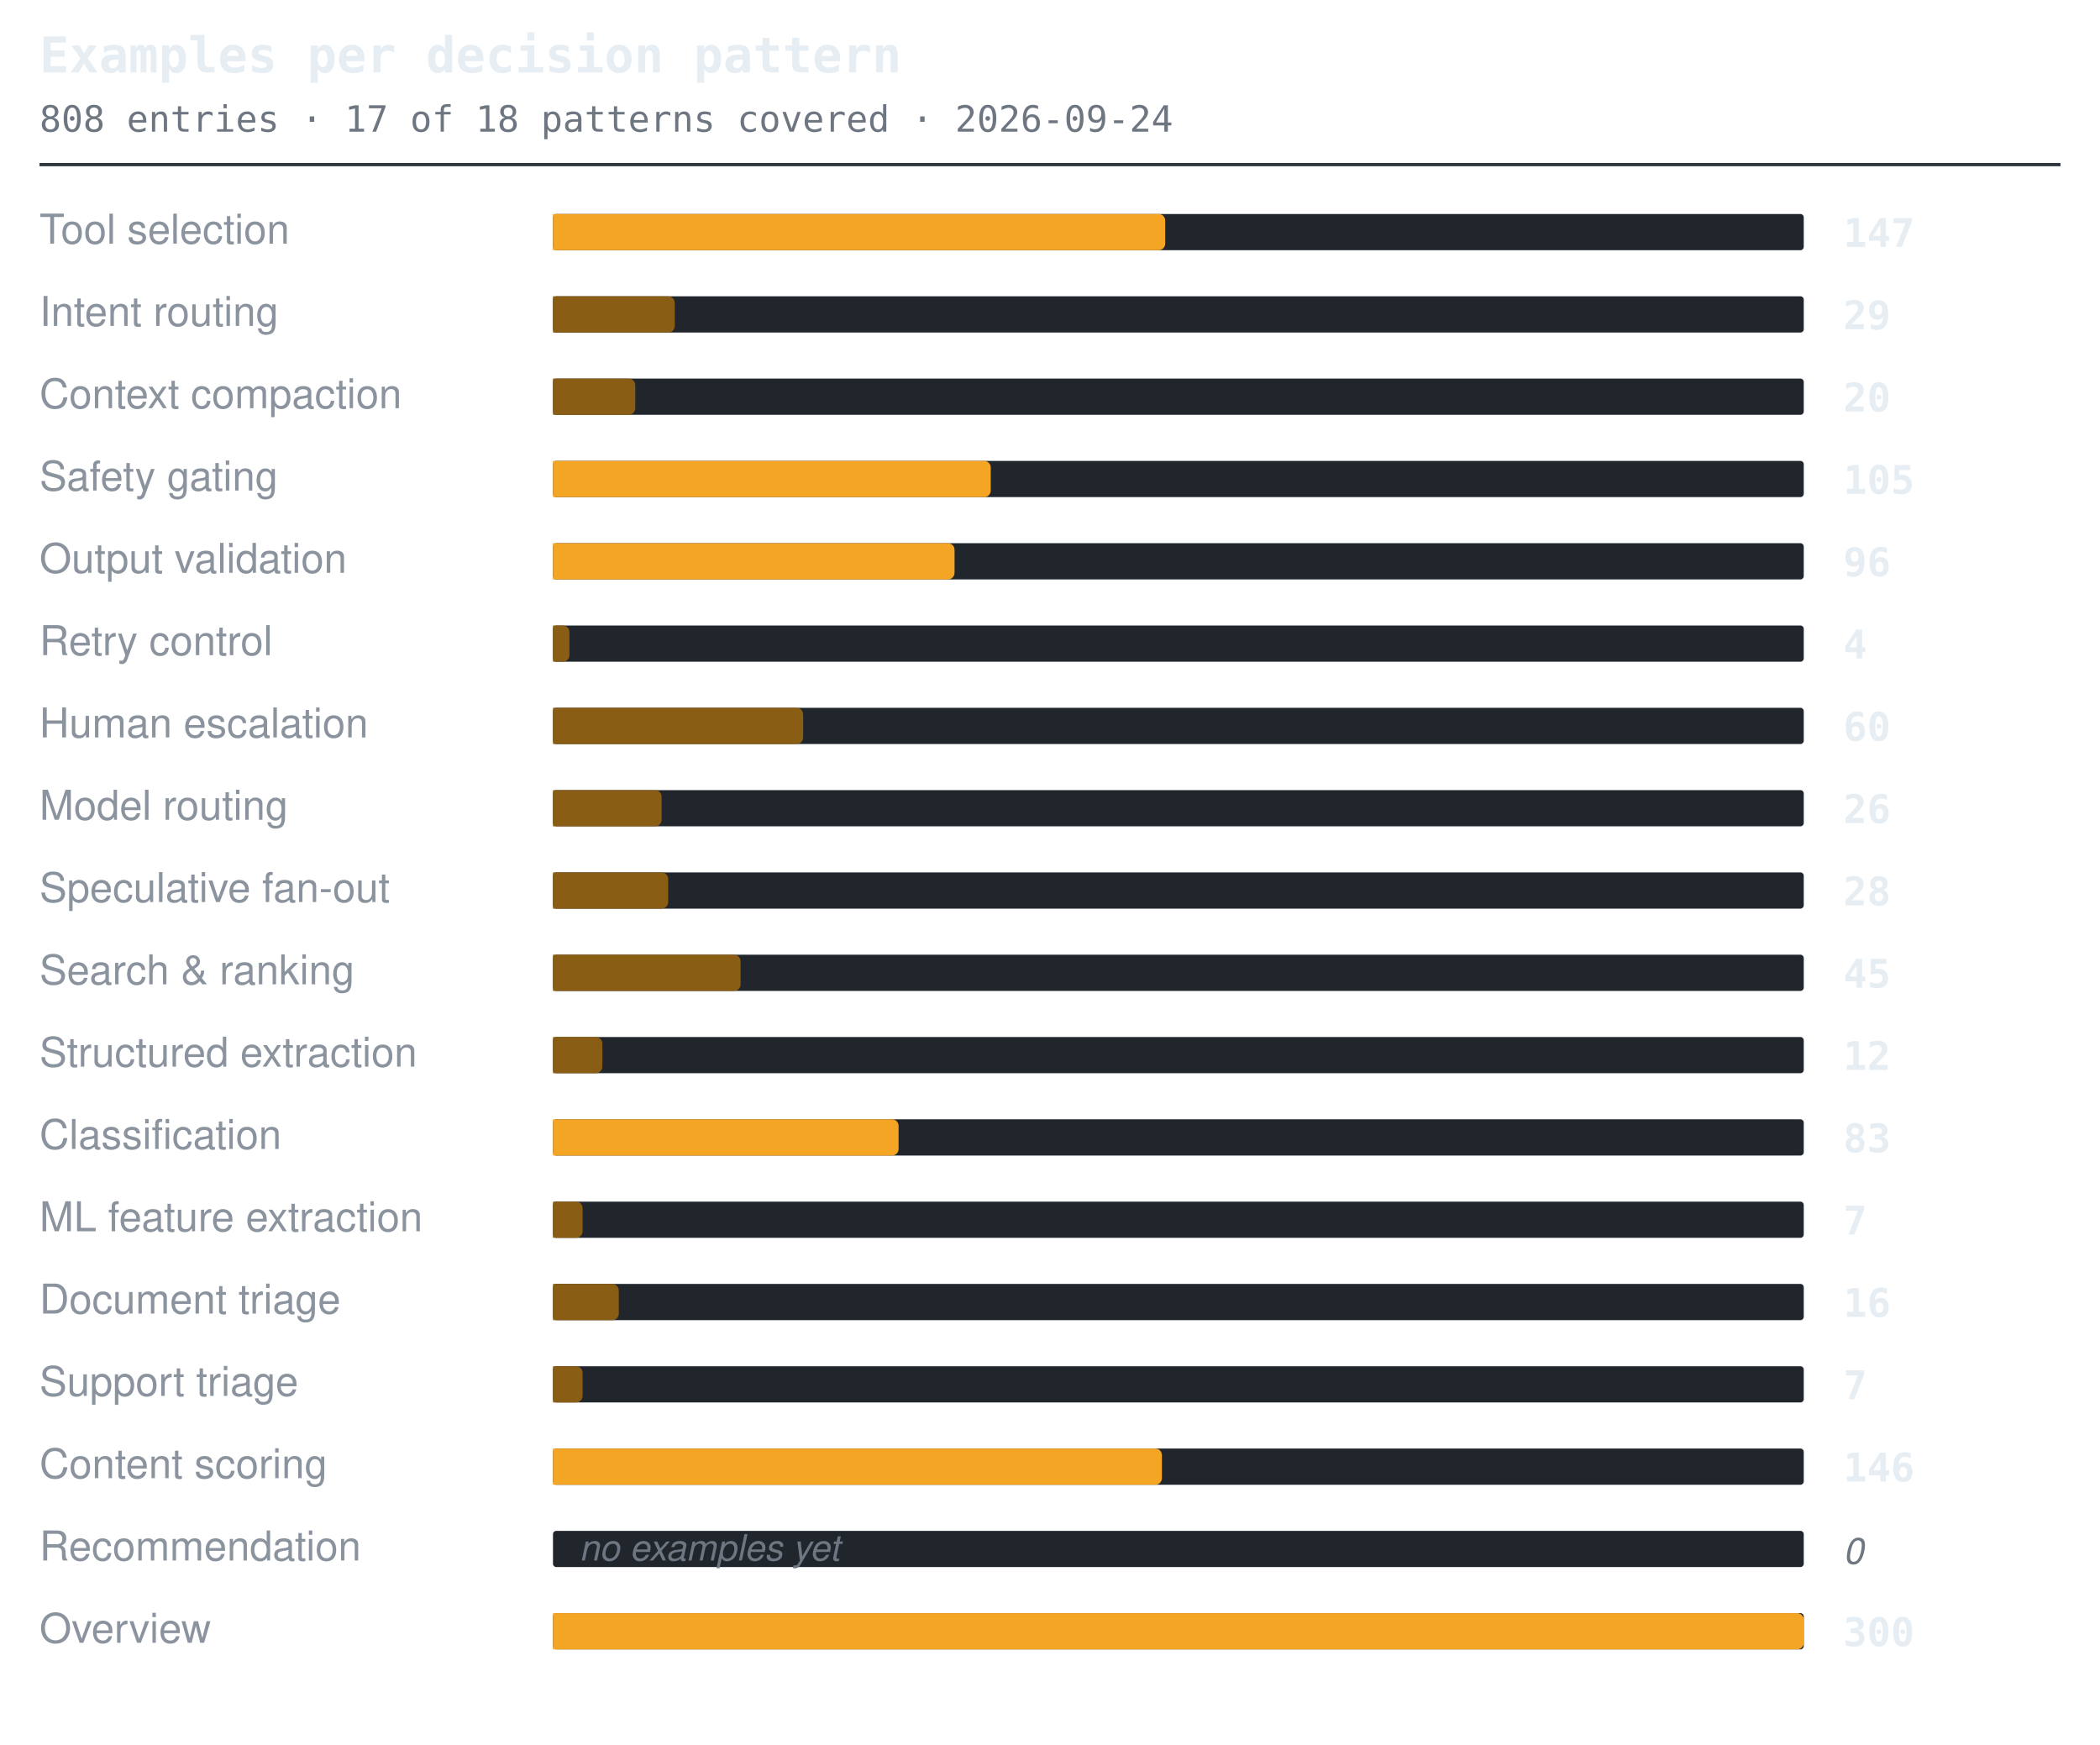
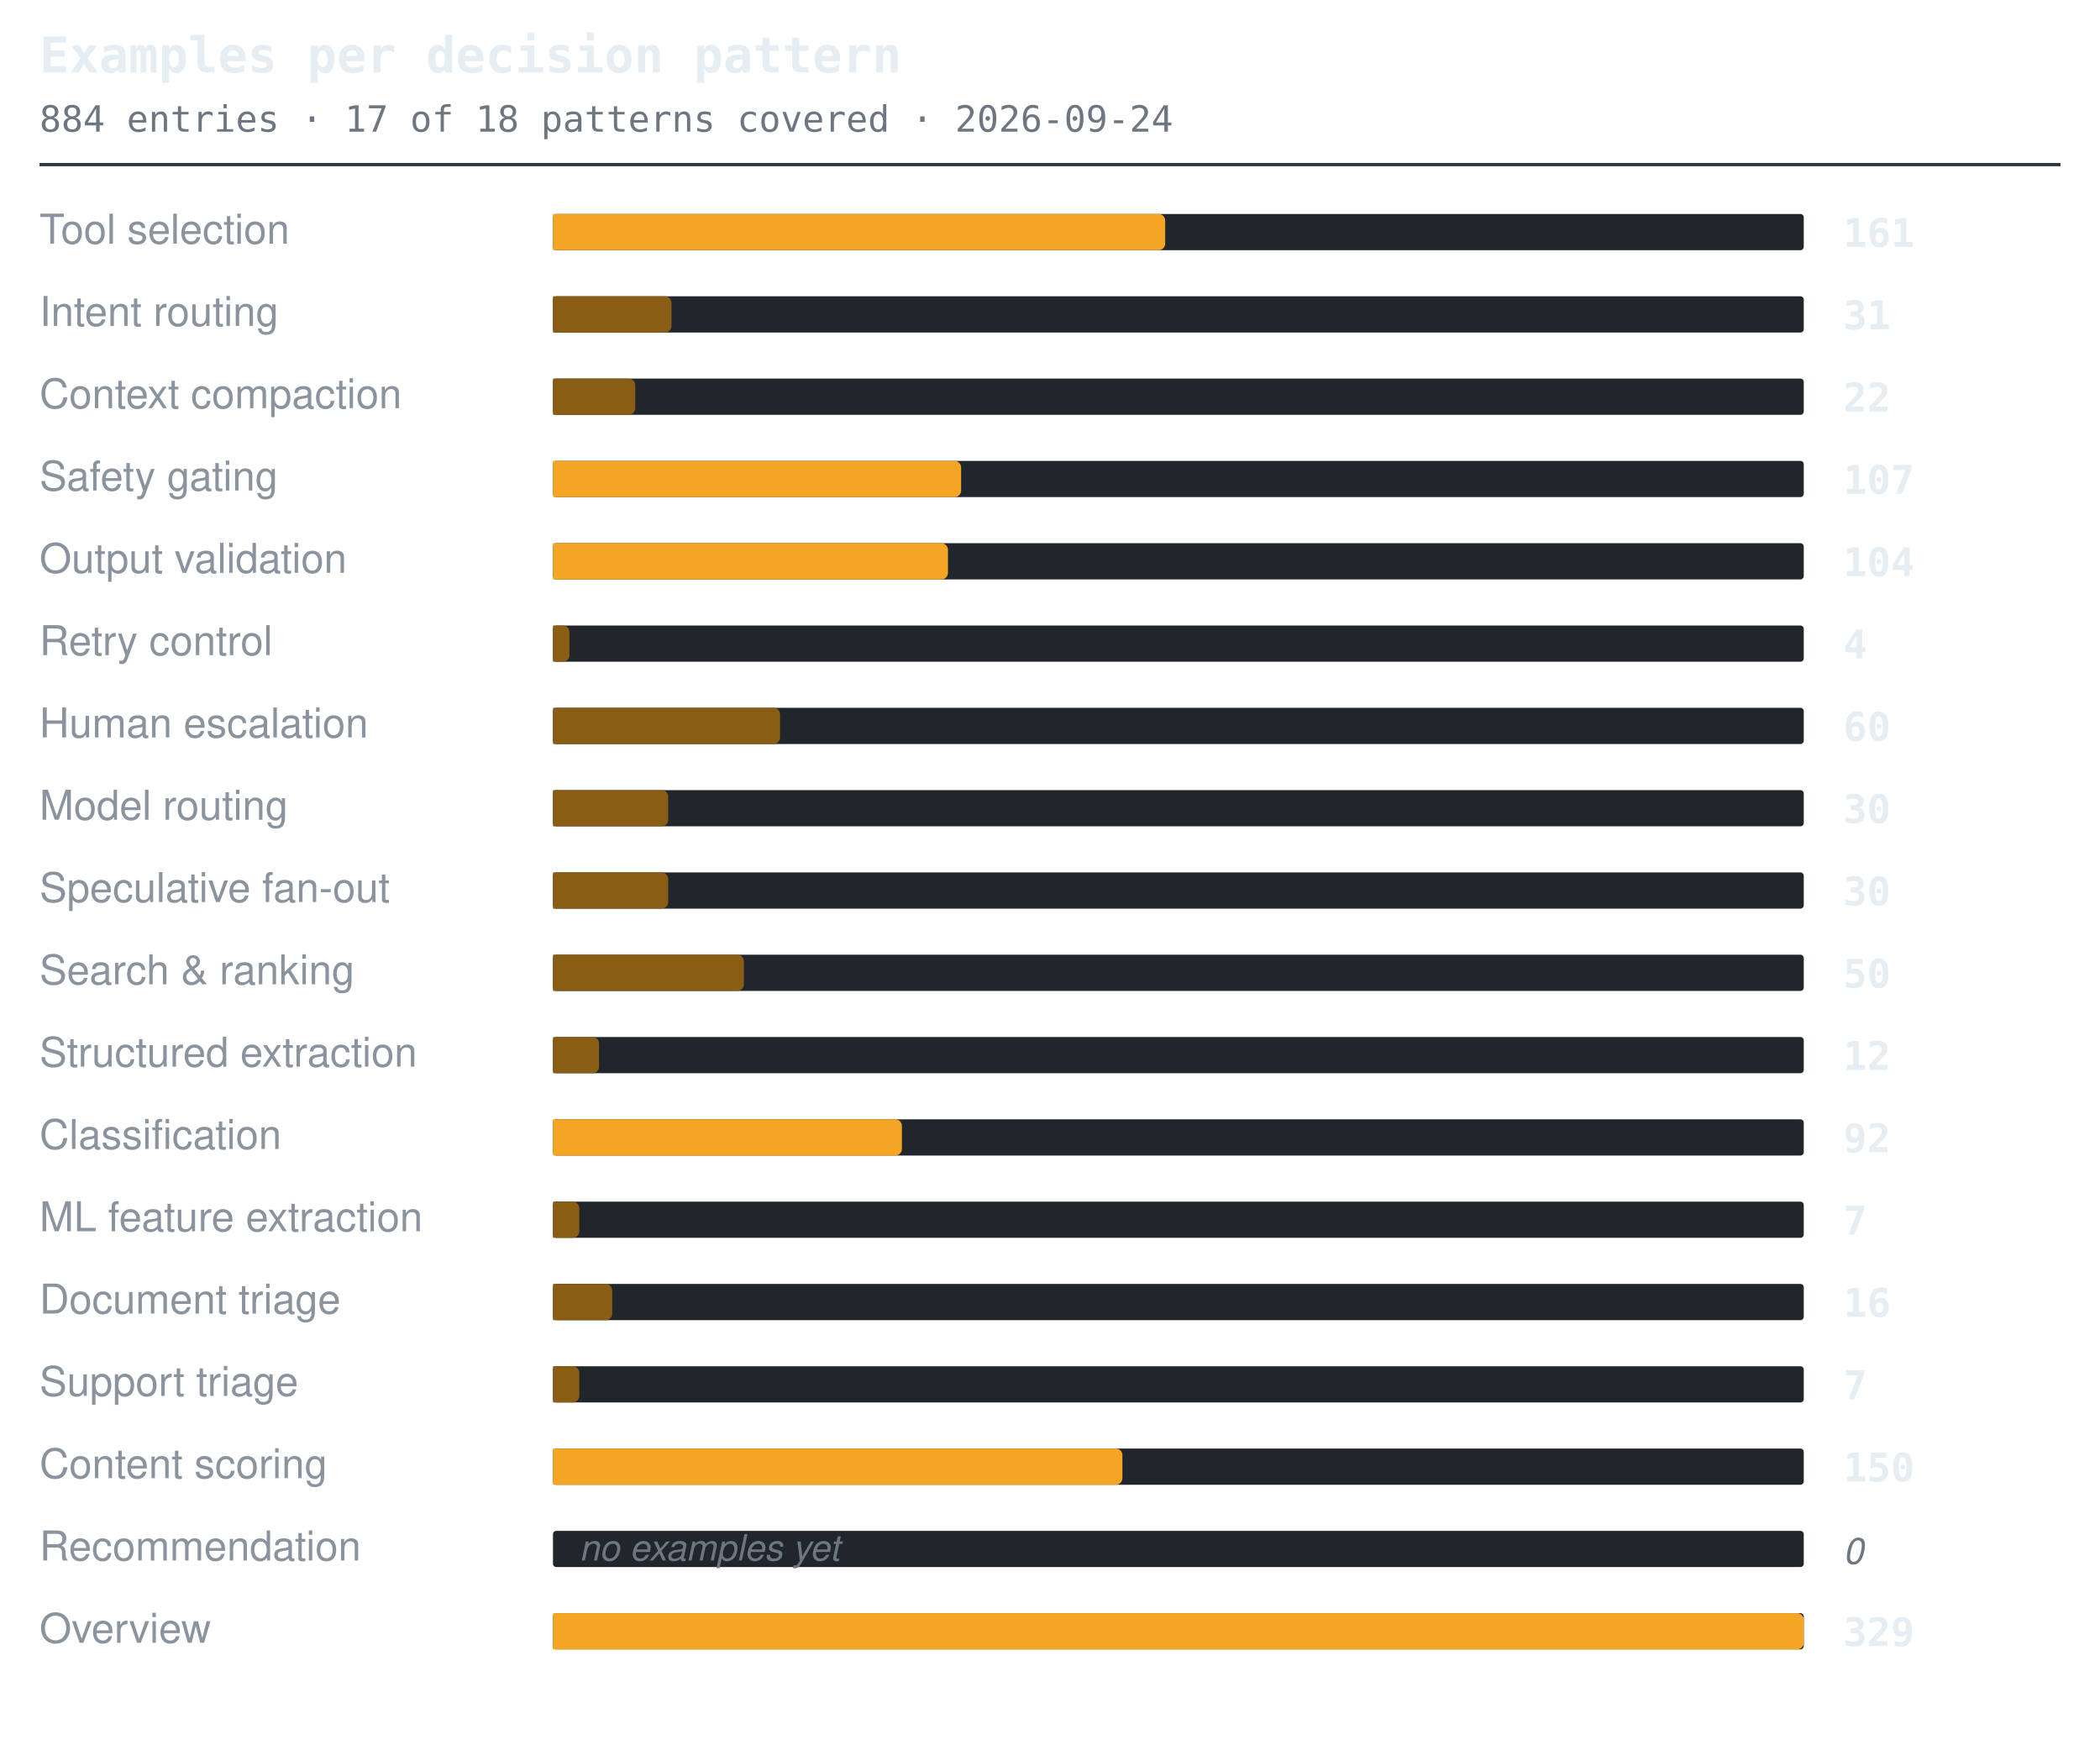
<svg xmlns="http://www.w3.org/2000/svg" width="638" height="530" viewBox="0 0 638 530" role="img" aria-label="Examples per decision pattern">
  <style>.t{font:600 15px ui-monospace,SFMono-Regular,'SF Mono',Menlo,Consolas,monospace;fill:#e6edf3}.s{font:11px ui-monospace,SFMono-Regular,'SF Mono',Menlo,Consolas,monospace;fill:#6e7681}.l{font:12.5px -apple-system,BlinkMacSystemFont,'Segoe UI',Helvetica,Arial,sans-serif;fill:#8b949e}.n{font:600 12px ui-monospace,SFMono-Regular,'SF Mono',Menlo,Consolas,monospace;fill:#e6edf3}.g{font:italic 11px -apple-system,BlinkMacSystemFont,'Segoe UI',Helvetica,Arial,sans-serif;fill:#6e7681}</style>
  <text x="12" y="22" class="t">Examples per decision pattern</text>
-   <text x="12" y="40" class="s">808 entries · 17 of 18 patterns covered · 2026-09-24</text>
+   <text x="12" y="40" class="s">884 entries · 17 of 18 patterns covered · 2026-09-24</text>
  <line x1="12" y1="50" x2="626" y2="50" stroke="#30363d" stroke-width="1" />
  <text x="12" y="74" class="l">Tool selection</text>
  <rect x="168" y="65" width="380" height="11" rx="1" fill="#21262d" />
  <path d="M168 65h184a2 2 0 0 1 2 2v7a2 2 0 0 1-2 2h-184z" fill="#f5a524" />
-   <text x="560" y="75" class="n">147</text>
+   <text x="560" y="75" class="n">161</text>
  <text x="12" y="99" class="l">Intent routing</text>
  <rect x="168" y="90" width="380" height="11" rx="1" fill="#21262d" />
-   <path d="M168 90h35a2 2 0 0 1 2 2v7a2 2 0 0 1-2 2h-35z" fill="#8a5d14" />
-   <text x="560" y="100" class="n">29</text>
+   <path d="M168 90h34a2 2 0 0 1 2 2v7a2 2 0 0 1-2 2h-34z" fill="#8a5d14" />
+   <text x="560" y="100" class="n">31</text>
  <text x="12" y="124" class="l">Context compaction</text>
  <rect x="168" y="115" width="380" height="11" rx="1" fill="#21262d" />
  <path d="M168 115h23a2 2 0 0 1 2 2v7a2 2 0 0 1-2 2h-23z" fill="#8a5d14" />
-   <text x="560" y="125" class="n">20</text>
+   <text x="560" y="125" class="n">22</text>
  <text x="12" y="149" class="l">Safety gating</text>
  <rect x="168" y="140" width="380" height="11" rx="1" fill="#21262d" />
-   <path d="M168 140h131a2 2 0 0 1 2 2v7a2 2 0 0 1-2 2h-131z" fill="#f5a524" />
-   <text x="560" y="150" class="n">105</text>
+   <path d="M168 140h122a2 2 0 0 1 2 2v7a2 2 0 0 1-2 2h-122z" fill="#f5a524" />
+   <text x="560" y="150" class="n">107</text>
  <text x="12" y="174" class="l">Output validation</text>
  <rect x="168" y="165" width="380" height="11" rx="1" fill="#21262d" />
-   <path d="M168 165h120a2 2 0 0 1 2 2v7a2 2 0 0 1-2 2h-120z" fill="#f5a524" />
-   <text x="560" y="175" class="n">96</text>
+   <path d="M168 165h118a2 2 0 0 1 2 2v7a2 2 0 0 1-2 2h-118z" fill="#f5a524" />
+   <text x="560" y="175" class="n">104</text>
  <text x="12" y="199" class="l">Retry control</text>
  <rect x="168" y="190" width="380" height="11" rx="1" fill="#21262d" />
  <path d="M168 190h3a2 2 0 0 1 2 2v7a2 2 0 0 1-2 2h-3z" fill="#8a5d14" />
  <text x="560" y="200" class="n">4</text>
  <text x="12" y="224" class="l">Human escalation</text>
  <rect x="168" y="215" width="380" height="11" rx="1" fill="#21262d" />
-   <path d="M168 215h74a2 2 0 0 1 2 2v7a2 2 0 0 1-2 2h-74z" fill="#8a5d14" />
+   <path d="M168 215h67a2 2 0 0 1 2 2v7a2 2 0 0 1-2 2h-67z" fill="#8a5d14" />
  <text x="560" y="225" class="n">60</text>
  <text x="12" y="249" class="l">Model routing</text>
  <rect x="168" y="240" width="380" height="11" rx="1" fill="#21262d" />
-   <path d="M168 240h31a2 2 0 0 1 2 2v7a2 2 0 0 1-2 2h-31z" fill="#8a5d14" />
-   <text x="560" y="250" class="n">26</text>
+   <path d="M168 240h33a2 2 0 0 1 2 2v7a2 2 0 0 1-2 2h-33z" fill="#8a5d14" />
+   <text x="560" y="250" class="n">30</text>
  <text x="12" y="274" class="l">Speculative fan-out</text>
  <rect x="168" y="265" width="380" height="11" rx="1" fill="#21262d" />
  <path d="M168 265h33a2 2 0 0 1 2 2v7a2 2 0 0 1-2 2h-33z" fill="#8a5d14" />
-   <text x="560" y="275" class="n">28</text>
+   <text x="560" y="275" class="n">30</text>
  <text x="12" y="299" class="l">Search &amp; ranking</text>
  <rect x="168" y="290" width="380" height="11" rx="1" fill="#21262d" />
-   <path d="M168 290h55a2 2 0 0 1 2 2v7a2 2 0 0 1-2 2h-55z" fill="#8a5d14" />
-   <text x="560" y="300" class="n">45</text>
+   <path d="M168 290h56a2 2 0 0 1 2 2v7a2 2 0 0 1-2 2h-56z" fill="#8a5d14" />
+   <text x="560" y="300" class="n">50</text>
  <text x="12" y="324" class="l">Structured extraction</text>
  <rect x="168" y="315" width="380" height="11" rx="1" fill="#21262d" />
-   <path d="M168 315h13a2 2 0 0 1 2 2v7a2 2 0 0 1-2 2h-13z" fill="#8a5d14" />
+   <path d="M168 315h12a2 2 0 0 1 2 2v7a2 2 0 0 1-2 2h-12z" fill="#8a5d14" />
  <text x="560" y="325" class="n">12</text>
  <text x="12" y="349" class="l">Classification</text>
  <rect x="168" y="340" width="380" height="11" rx="1" fill="#21262d" />
-   <path d="M168 340h103a2 2 0 0 1 2 2v7a2 2 0 0 1-2 2h-103z" fill="#f5a524" />
-   <text x="560" y="350" class="n">83</text>
+   <path d="M168 340h104a2 2 0 0 1 2 2v7a2 2 0 0 1-2 2h-104z" fill="#f5a524" />
+   <text x="560" y="350" class="n">92</text>
  <text x="12" y="374" class="l">ML feature extraction</text>
  <rect x="168" y="365" width="380" height="11" rx="1" fill="#21262d" />
-   <path d="M168 365h7a2 2 0 0 1 2 2v7a2 2 0 0 1-2 2h-7z" fill="#8a5d14" />
+   <path d="M168 365h6a2 2 0 0 1 2 2v7a2 2 0 0 1-2 2h-6z" fill="#8a5d14" />
  <text x="560" y="375" class="n">7</text>
  <text x="12" y="399" class="l">Document triage</text>
  <rect x="168" y="390" width="380" height="11" rx="1" fill="#21262d" />
-   <path d="M168 390h18a2 2 0 0 1 2 2v7a2 2 0 0 1-2 2h-18z" fill="#8a5d14" />
+   <path d="M168 390h16a2 2 0 0 1 2 2v7a2 2 0 0 1-2 2h-16z" fill="#8a5d14" />
  <text x="560" y="400" class="n">16</text>
  <text x="12" y="424" class="l">Support triage</text>
  <rect x="168" y="415" width="380" height="11" rx="1" fill="#21262d" />
-   <path d="M168 415h7a2 2 0 0 1 2 2v7a2 2 0 0 1-2 2h-7z" fill="#8a5d14" />
+   <path d="M168 415h6a2 2 0 0 1 2 2v7a2 2 0 0 1-2 2h-6z" fill="#8a5d14" />
  <text x="560" y="425" class="n">7</text>
  <text x="12" y="449" class="l">Content scoring</text>
  <rect x="168" y="440" width="380" height="11" rx="1" fill="#21262d" />
-   <path d="M168 440h183a2 2 0 0 1 2 2v7a2 2 0 0 1-2 2h-183z" fill="#f5a524" />
-   <text x="560" y="450" class="n">146</text>
+   <path d="M168 440h171a2 2 0 0 1 2 2v7a2 2 0 0 1-2 2h-171z" fill="#f5a524" />
+   <text x="560" y="450" class="n">150</text>
  <text x="12" y="474" class="l">Recommendation</text>
  <rect x="168" y="465" width="380" height="11" rx="1" fill="#21262d" />
  <text x="176" y="474" class="g">no examples yet</text>
  <text x="560" y="475" class="g">0</text>
  <text x="12" y="499" class="l">Overview</text>
  <rect x="168" y="490" width="380" height="11" rx="1" fill="#21262d" />
  <path d="M168 490h378a2 2 0 0 1 2 2v7a2 2 0 0 1-2 2h-378z" fill="#f5a524" />
-   <text x="560" y="500" class="n">300</text>
+   <text x="560" y="500" class="n">329</text>
</svg>
